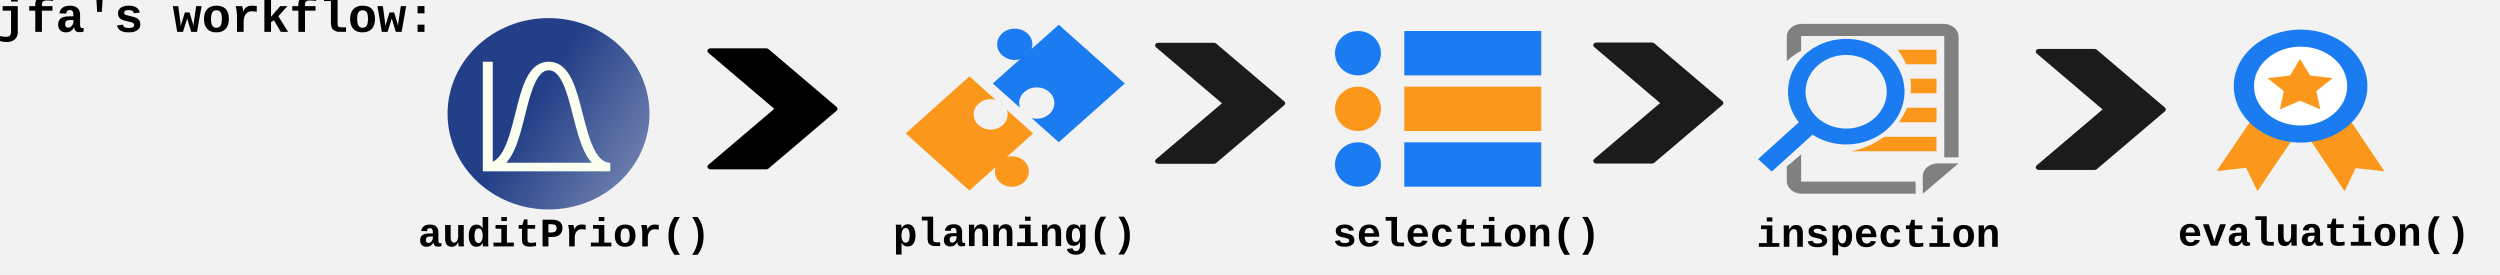
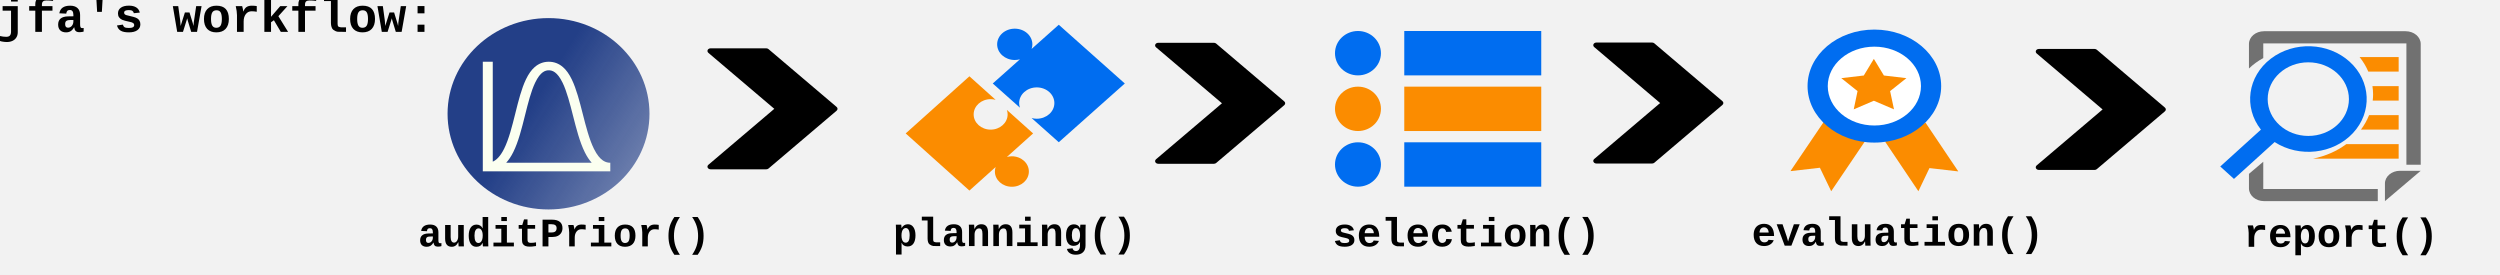
<svg xmlns="http://www.w3.org/2000/svg" xmlns:xlink="http://www.w3.org/1999/xlink" version="1.1" id="Layer_1" x="0px" y="0px" width="821.156" height="90.19" viewBox="0 0 821.156 90.19" enable-background="new 0 0 74 56" xml:space="preserve">
  <defs id="defs2711">
    <pattern y="0" x="0" height="6" width="6" patternUnits="userSpaceOnUse" id="EMFhbasepattern" />
    <pattern id="EMFhbasepattern-6" patternUnits="userSpaceOnUse" width="6" height="6" x="0" y="0" />
    <linearGradient xlink:href="#linearGradient1452" id="linearGradient1454" x1="97.686" y1="125.712" x2="185.462" y2="180.855" gradientUnits="userSpaceOnUse" gradientTransform="matrix(1.014356,0,0,1.227759,-216.7105,-123.142)" />
    <linearGradient id="linearGradient1452">
      <stop style="stop-color:#233f87;stop-opacity:1;" offset="0" id="stop1448" />
      <stop style="stop-color:#233f87;stop-opacity:0;" offset="1" id="stop1450" />
    </linearGradient>
  </defs>
  <g transform="matrix(1.088375,0,0,0.9087242,301.7076,8.902941)" style="fill:none;fill-rule:evenodd;stroke:none;stroke-width:1" id="Page-1">
    <g style="fill-rule:nonzero" id="029---Peice-of-the-puzzle" transform="translate(0,-1)">
+       <rect style="fill:#ffffff;fill-opacity:0.109;stroke:#380000;stroke-width:0;stroke-linecap:round;stroke-linejoin:bevel;stroke-miterlimit:10;stroke-dasharray:none;stroke-opacity:1;paint-order:normal" id="rect1120" width="754.478" height="99.249" x="-277.209" y="-8.797" />
      <path style="fill:#fb8c00;fill-opacity:1;stroke:none;stroke-width:1.134;stroke-miterlimit:4;stroke-dasharray:none;stroke-opacity:1" d="m 23.265,51.579 c -0.146,0.512 -0.225,1.057 -0.225,1.622 0,3.041 2.295,5.507 5.127,5.507 2.832,0 5.127,-2.466 5.127,-5.507 0,-3.041 -2.296,-5.507 -5.127,-5.507 -0.525,0 -1.031,0.084 -1.508,0.242 l 7.917,-8.502 -7.917,-8.502 c 0.148,0.512 0.226,1.055 0.226,1.619 0,3.041 -2.296,5.507 -5.127,5.507 -2.832,0 -5.127,-2.466 -5.127,-5.507 0,-3.041 2.295,-5.507 5.127,-5.507 0.525,0 1.033,0.085 1.511,0.244 l -0.001,0.002 L 15.349,18.784 -3.879,39.434 15.349,60.084 Z m 0,0" id="path2685" />
      <path style="fill:#006df0;fill-opacity:1;stroke:none;stroke-width:1.17;stroke-miterlimit:4;stroke-dasharray:none;stroke-opacity:1" d="m 34.116,8.893 c 0.152,-0.527 0.234,-1.087 0.234,-1.668 0,-3.127 -2.379,-5.662 -5.314,-5.662 -2.935,0 -5.314,2.535 -5.314,5.662 0,3.127 2.379,5.662 5.314,5.662 0.543,0 1.068,-0.086 1.562,-0.249 l -8.205,8.741 8.205,8.741 c -0.153,-0.526 -0.234,-1.085 -0.234,-1.664 0,-3.127 2.379,-5.662 5.314,-5.662 2.935,0 5.314,2.535 5.314,5.662 0,3.127 -2.379,5.662 -5.314,5.662 -0.545,0 -1.071,-0.088 -1.567,-0.25 l 0.001,-0.002 8.208,8.745 L 62.25,21.38 42.321,0.148 Z m 0,0" id="path2687" />
      <path style="stroke:none;stroke-width:0.121" d="m 28.159,30.93 c -0.245,0 -0.489,-0.096 -0.676,-0.286 L 13.15,15.993 c -0.374,-0.382 -0.374,-0.999 0,-1.381 L 27.484,-0.038 c 0.373,-0.382 0.978,-0.382 1.351,0 L 43.169,14.612 c 0.374,0.382 0.374,0.999 0,1.381 l -5.903,6.034 c -0.311,0.318 -0.795,0.378 -1.171,0.145 -0.377,-0.233 -0.548,-0.699 -0.418,-1.127 0.084,-0.273 0.127,-0.562 0.127,-0.858 0,-1.615 -1.286,-2.93 -2.867,-2.93 -1.581,0 -2.867,1.315 -2.867,2.93 0,1.615 1.286,2.93 2.867,2.93 0.287,0 0.571,-0.043 0.843,-0.129 0.421,-0.132 0.873,0.045 1.099,0.43 0.226,0.385 0.168,0.877 -0.142,1.195 l -5.902,6.032 c -0.186,0.19 -0.431,0.286 -0.675,0.286 z M 15.176,15.302 28.159,28.572 31.738,24.914 c -2.055,-0.545 -3.578,-2.458 -3.578,-4.728 0,-2.693 2.143,-4.883 4.778,-4.883 2.221,0 4.093,1.557 4.626,3.659 L 41.142,15.302 28.159,2.033 Z m 0,0" id="path2691" />
      <path style="stroke:none;stroke-width:0.121" d="m 13.825,60.23 c -0.254,0 -0.497,-0.103 -0.676,-0.286 L -1.184,45.294 c -0.374,-0.382 -0.374,-0.999 0,-1.381 L 13.15,29.262 c 0.373,-0.382 0.978,-0.382 1.351,0 l 5.904,6.034 c 0.311,0.317 0.37,0.812 0.141,1.196 -0.227,0.384 -0.681,0.561 -1.102,0.427 -0.269,-0.087 -0.552,-0.13 -0.841,-0.13 -1.581,0 -2.867,1.315 -2.867,2.93 0,1.615 1.286,2.93 2.867,2.93 1.58,0 2.867,-1.315 2.867,-2.93 0,-0.294 -0.042,-0.584 -0.126,-0.861 -0.129,-0.429 0.045,-0.893 0.42,-1.125 0.376,-0.23 0.857,-0.171 1.169,0.147 l 5.902,6.032 c 0.374,0.382 0.374,0.999 0,1.381 l -4.254,4.348 c 2.055,0.545 3.579,2.458 3.579,4.728 0,2.693 -2.144,4.883 -4.778,4.883 -2.221,0 -4.093,-1.557 -4.626,-3.659 l -4.254,4.349 c -0.179,0.184 -0.421,0.286 -0.675,0.286 z M 0.842,44.603 13.825,57.872 19.053,52.53 c 0.312,-0.318 0.791,-0.378 1.169,-0.147 0.377,0.233 0.548,0.696 0.419,1.125 -0.083,0.277 -0.126,0.568 -0.126,0.862 0,1.615 1.286,2.93 2.867,2.93 1.58,0 2.867,-1.315 2.867,-2.93 0,-1.615 -1.286,-2.93 -2.867,-2.93 -0.288,0 -0.572,0.043 -0.843,0.129 -0.421,0.13 -0.874,-0.046 -1.099,-0.43 -0.226,-0.385 -0.168,-0.877 0.142,-1.194 l 5.226,-5.342 -3.579,-3.658 c -0.534,2.102 -2.405,3.658 -4.626,3.658 -2.635,0 -4.778,-2.191 -4.778,-4.883 0,-2.27 1.523,-4.183 3.579,-4.728 l -3.579,-3.658 z m 0,0" id="path2693" />
      <path style="stroke:none;stroke-width:0.121" d="m 42.493,60.23 c -0.245,0 -0.489,-0.096 -0.676,-0.286 l -5.904,-6.034 c -0.311,-0.317 -0.37,-0.811 -0.141,-1.196 0.226,-0.384 0.679,-0.562 1.102,-0.427 0.269,0.087 0.552,0.13 0.841,0.13 1.58,0 2.867,-1.315 2.867,-2.93 0,-1.615 -1.286,-2.93 -2.867,-2.93 -1.581,0 -2.867,1.315 -2.867,2.93 0,0.294 0.042,0.584 0.126,0.861 0.129,0.429 -0.045,0.893 -0.42,1.125 -0.375,0.229 -0.857,0.172 -1.169,-0.147 L 27.484,45.294 c -0.374,-0.382 -0.374,-0.999 0,-1.381 l 4.254,-4.348 c -2.055,-0.545 -3.578,-2.458 -3.578,-4.728 0,-2.693 2.143,-4.883 4.778,-4.883 2.221,0 4.093,1.557 4.626,3.659 l 4.254,-4.349 c 0.358,-0.366 0.992,-0.366 1.351,0 l 14.334,14.65 c 0.374,0.382 0.374,0.999 0,1.381 l -14.334,14.65 c -0.186,0.19 -0.431,0.286 -0.675,0.286 z m -3.58,-6.016 3.58,3.658 12.983,-13.269 -12.983,-13.269 -5.228,5.342 c -0.311,0.318 -0.79,0.379 -1.169,0.147 -0.377,-0.233 -0.548,-0.696 -0.419,-1.125 0.083,-0.277 0.126,-0.567 0.126,-0.862 0,-1.615 -1.286,-2.93 -2.867,-2.93 -1.581,0 -2.867,1.315 -2.867,2.93 0,1.615 1.286,2.93 2.867,2.93 0.287,0 0.571,-0.043 0.843,-0.129 0.421,-0.133 0.873,0.045 1.099,0.43 0.226,0.385 0.168,0.877 -0.142,1.195 l -5.226,5.341 3.579,3.658 c 0.534,-2.102 2.405,-3.658 4.626,-3.658 2.634,0 4.778,2.191 4.778,4.883 0,2.27 -1.523,4.183 -3.58,4.728 z m 0,0" id="path2695" />
      <g transform="matrix(0.332646,0,0,0.3847862,118.9832,-0.2871694)" id="layer1">
        <rect ry="20.846" y="111.551" x="20.124" height="41.692" width="41.692" id="rect4518-0" style="fill:#006df0;fill-opacity:1;stroke:#f9883c;stroke-width:0;stroke-linecap:butt;stroke-linejoin:round;stroke-miterlimit:10;stroke-dasharray:none;stroke-opacity:1;paint-order:normal" />
        <rect y="111.551" x="82.983" height="41.692" width="124.274" id="rect4518-0-9" style="fill:#006df0;fill-opacity:1;stroke:#f9883c;stroke-width:0;stroke-linecap:butt;stroke-linejoin:round;stroke-miterlimit:10;stroke-dasharray:none;stroke-opacity:1;paint-order:normal" />
        <rect ry="20.846" y="59.276" x="20.124" height="41.692" width="41.692" id="rect4518-0-0" style="fill:#fb8c00;fill-opacity:1;stroke:#f9883c;stroke-width:0;stroke-linecap:butt;stroke-linejoin:round;stroke-miterlimit:10;stroke-dasharray:none;stroke-opacity:1;paint-order:normal" />
        <rect ry="20.846" y="7.001" x="20.124" height="41.692" width="41.692" id="rect4518-0-98" style="fill:#006df0;fill-opacity:1;stroke:#f9883c;stroke-width:0;stroke-linecap:butt;stroke-linejoin:round;stroke-miterlimit:10;stroke-dasharray:none;stroke-opacity:1;paint-order:normal" />
        <rect y="59.276" x="82.983" height="41.692" width="124.274" id="rect4518-0-9-6" style="fill:#fb8c00;fill-opacity:1;stroke:#f9883c;stroke-width:0;stroke-linecap:butt;stroke-linejoin:round;stroke-miterlimit:10;stroke-dasharray:none;stroke-opacity:1;paint-order:normal" />
        <rect y="7.001" x="82.983" height="41.692" width="124.274" id="rect4518-0-9-4" style="fill:#006df0;fill-opacity:1;stroke:#f9883c;stroke-width:0;stroke-linecap:butt;stroke-linejoin:round;stroke-miterlimit:10;stroke-dasharray:none;stroke-opacity:1;paint-order:normal" />
      </g>
-       <g id="g877" transform="matrix(0.918801,0,0,1.100444,383.0974,0.4270893)">
+       <g id="g877" transform="matrix(0.918801,0,0,1.100444,254.4654,0.4270893)">
        <path style="fill:#fb8c00;fill-opacity:1;fill-rule:nonzero;stroke:none;stroke-width:0.124" d="M 19.106,46.718 9.43,47.826 20.425,31.58 34.006,37.886 22.817,54.425 Z" id="path819" />
        <path style="fill:#fb8c00;fill-opacity:1;fill-rule:nonzero;stroke:none;stroke-width:0.122" d="M 55.09,46.828 64.564,47.919 53.798,31.904 40.5,38.121 51.455,54.425 Z" id="path821" />
        <path style="fill:#006df0;fill-opacity:1;fill-rule:nonzero;stroke:none;stroke-width:0.117" d="m 58.94,19.893 c 0,10.247 -9.829,18.561 -21.944,18.561 -12.125,0 -21.944,-8.314 -21.944,-18.561 0,-10.247 9.818,-18.561 21.944,-18.561 12.115,0 21.944,8.314 21.944,18.561 z" id="path817" />
        <path style="fill:#ffffff;fill-opacity:1;fill-rule:nonzero;stroke:none;stroke-width:0.117" d="m 52.306,19.893 c 0,7.148 -6.859,12.949 -15.309,12.949 -8.461,0 -15.309,-5.801 -15.309,-12.949 0,-7.148 6.848,-12.949 15.309,-12.949 8.451,0 15.309,5.801 15.309,12.949 z" id="path823" />
        <path style="fill:#fb8c00;fill-opacity:1;fill-rule:nonzero;stroke:none;stroke-width:0.137" d="m 47.523,17.288 -5.354,4.253 1.275,5.994 -6.617,-2.829 -6.605,2.829 1.251,-5.994 -5.342,-4.253 7.394,-0.87 3.302,-5.459 3.302,5.459 z" id="path825" />
      </g>
-       <g id="g896" transform="matrix(0.918801,0,0,1.100444,252.3338,-0.2781726)">
+       <g id="g896" transform="matrix(0.918801,0,0,1.100444,391.8071,2.382338)">
        <path style="fill:#717171;fill-opacity:1;stroke-width:0.756;stroke-miterlimit:4;stroke-dasharray:none" id="path829" d="m 60.157,45.936 h 6.817 l -11.754,9.965 v -5.78 a 4.937,4.185 0 0 1 4.937,-4.185 z M 62.037,0.099 H 15.493 A 4.937,4.185 0 0 0 10.556,4.284 v 8.059 a 21.584,18.299 0 0 1 4.701,-3.426 V 4.085 h 47.015 v 39.859 h 4.701 V 4.284 A 4.937,4.185 0 0 0 62.037,0.099 Z M 15.258,42.963 l -4.701,3.986 v 4.767 a 4.937,4.185 0 0 0 4.937,4.185 h 37.377 v -3.986 h -37.612 z" />
        <path style="fill:#fb8c00;fill-opacity:1;stroke-width:0.081" id="path831" d="M 59.729,13.357 V 8.592 H 46.904 a 25.476,21.683 0 0 1 2.85,4.766 z m -8.522,9.531 h 8.522 v -4.766 h -8.614 a 25.577,21.769 0 0 1 0.216,2.681 c 0,0.703 -0.048,1.399 -0.123,2.085 z m 8.522,9.531 v -4.766 h -9.717 a 25.418,21.633 0 0 1 -2.668,4.766 z m 0,9.531 V 37.185 H 42.528 a 25.476,21.683 0 0 1 -10.918,4.766 z" />
        <path style="fill:#006df0;fill-opacity:1;stroke:none;stroke-width:0.08;stroke-opacity:1" id="path833" d="M 14.487,32.422 1.128,44.525 5.63,48.605 18.989,36.501 A 19.143,17.344 0 1 0 14.487,32.422 Z m 2.22,-10.019 a 13.343,12.089 0 1 1 13.34,12.087 13.359,12.104 0 0 1 -13.34,-12.087 z" />
      </g>
      <g id="g992" transform="matrix(0.08763458,0,0,0.08912392,69.51932,6.669495)" style="fill:#000000;fill-opacity:1">
        <path id="path937" d="M 466.219,237.781 231.552,3.115 C 229.548,1.115 226.831,-0.005 224,0 H 32 c -5.891,-0.011 -10.675,4.757 -10.686,10.648 -0.005,2.84 1.123,5.565 3.134,7.571 L 251.584,245.334 24.448,472.448 c -4.171,4.16 -4.179,10.914 -0.019,15.085 2.006,2.011 4.731,3.139 7.571,3.134 h 192 c 2.831,0.005 5.548,-1.115 7.552,-3.115 L 466.219,252.885 c 4.171,-4.16 4.179,-10.914 0.019,-15.085 -0.007,-0.006 -0.013,-0.012 -0.019,-0.019 z" style="fill:#000000;fill-opacity:1" />
        <g id="g939" style="fill:#000000;fill-opacity:1">
</g>
        <g id="g941" style="fill:#000000;fill-opacity:1">
</g>
        <g id="g943" style="fill:#000000;fill-opacity:1">
</g>
        <g id="g945" style="fill:#000000;fill-opacity:1">
</g>
        <g id="g947" style="fill:#000000;fill-opacity:1">
</g>
        <g id="g949" style="fill:#000000;fill-opacity:1">
</g>
        <g id="g951" style="fill:#000000;fill-opacity:1">
</g>
        <g id="g953" style="fill:#000000;fill-opacity:1">
</g>
        <g id="g955" style="fill:#000000;fill-opacity:1">
</g>
        <g id="g957" style="fill:#000000;fill-opacity:1">
</g>
        <g id="g959" style="fill:#000000;fill-opacity:1">
</g>
        <g id="g961" style="fill:#000000;fill-opacity:1">
</g>
        <g id="g963" style="fill:#000000;fill-opacity:1">
</g>
        <g id="g965" style="fill:#000000;fill-opacity:1">
</g>
        <g id="g967" style="fill:#000000;fill-opacity:1">
</g>
      </g>
      <g id="g992-7" transform="matrix(0.08763458,0,0,0.08912391,201.754,6.579406)" style="fill:#000000;fill-opacity:1;fill-rule:nonzero;stroke:none;stroke-width:1">
        <path id="path937-7" d="M 466.219,237.781 231.552,3.115 C 229.548,1.115 226.831,-0.005 224,0 H 32 c -5.891,-0.011 -10.675,4.757 -10.686,10.648 -0.005,2.84 1.123,5.565 3.134,7.571 L 251.584,245.334 24.448,472.448 c -4.171,4.16 -4.179,10.914 -0.019,15.085 2.006,2.011 4.731,3.139 7.571,3.134 h 192 c 2.831,0.005 5.548,-1.115 7.552,-3.115 L 466.219,252.885 c 4.171,-4.16 4.179,-10.914 0.019,-15.085 -0.007,-0.006 -0.013,-0.012 -0.019,-0.019 z" style="fill:#000000;fill-opacity:1" />
        <g id="g939-2" style="fill:#000000;fill-opacity:1" />
        <g id="g941-0" style="fill:#000000;fill-opacity:1" />
        <g id="g943-7" style="fill:#000000;fill-opacity:1" />
        <g id="g945-8" style="fill:#000000;fill-opacity:1" />
        <g id="g947-5" style="fill:#000000;fill-opacity:1" />
        <g id="g949-4" style="fill:#000000;fill-opacity:1" />
        <g id="g951-8" style="fill:#000000;fill-opacity:1" />
        <g id="g953-4" style="fill:#000000;fill-opacity:1" />
        <g id="g955-7" style="fill:#000000;fill-opacity:1" />
        <g id="g957-7" style="fill:#000000;fill-opacity:1" />
        <g id="g959-4" style="fill:#000000;fill-opacity:1" />
        <g id="g961-0" style="fill:#000000;fill-opacity:1" />
        <g id="g963-4" style="fill:#000000;fill-opacity:1" />
        <g id="g965-0" style="fill:#000000;fill-opacity:1" />
        <g id="g967-9" style="fill:#000000;fill-opacity:1" />
      </g>
      <g id="g992-7-2" transform="matrix(0.08763458,0,0,0.08912391,335.2905,8.89701)" style="fill:#000000;fill-opacity:1;fill-rule:nonzero;stroke:none;stroke-width:1">
        <path id="path937-7-5" d="M 466.219,237.781 231.552,3.115 C 229.548,1.115 226.831,-0.005 224,0 H 32 c -5.891,-0.011 -10.675,4.757 -10.686,10.648 -0.005,2.84 1.123,5.565 3.134,7.571 L 251.584,245.334 24.448,472.448 c -4.171,4.16 -4.179,10.914 -0.019,15.085 2.006,2.011 4.731,3.139 7.571,3.134 h 192 c 2.831,0.005 5.548,-1.115 7.552,-3.115 L 466.219,252.885 c 4.171,-4.16 4.179,-10.914 0.019,-15.085 -0.007,-0.006 -0.013,-0.012 -0.019,-0.019 z" style="fill:#000000;fill-opacity:1" />
        <g id="g939-2-2" style="fill:#000000;fill-opacity:1" />
        <g id="g941-0-8" style="fill:#000000;fill-opacity:1" />
        <g id="g943-7-8" style="fill:#000000;fill-opacity:1" />
        <g id="g945-8-4" style="fill:#000000;fill-opacity:1" />
        <g id="g947-5-0" style="fill:#000000;fill-opacity:1" />
        <g id="g949-4-3" style="fill:#000000;fill-opacity:1" />
        <g id="g951-8-5" style="fill:#000000;fill-opacity:1" />
        <g id="g953-4-6" style="fill:#000000;fill-opacity:1" />
        <g id="g955-7-6" style="fill:#000000;fill-opacity:1" />
        <g id="g957-7-6" style="fill:#000000;fill-opacity:1" />
        <g id="g959-4-9" style="fill:#000000;fill-opacity:1" />
        <g id="g961-0-6" style="fill:#000000;fill-opacity:1" />
        <g id="g963-4-4" style="fill:#000000;fill-opacity:1" />
        <g id="g965-0-5" style="fill:#000000;fill-opacity:1" />
        <g id="g967-9-9" style="fill:#000000;fill-opacity:1" />
      </g>
-       <rect style="fill:#ffffff;fill-opacity:0.109;stroke:#380000;stroke-width:0;stroke-linecap:round;stroke-linejoin:bevel;stroke-miterlimit:10;stroke-dasharray:none;stroke-opacity:1;paint-order:normal" id="rect1120" width="754.478" height="99.249" x="-277.209" y="-8.797" />
      <text xml:space="preserve" style="font-style:normal;font-weight:normal;font-size:40.221px;line-height:1.25;font-family:sans-serif;letter-spacing:0px;word-spacing:0px;fill:#000000;fill-opacity:1;stroke:none;stroke-width:1.006" x="-304.309" y="2.495" id="text1124" transform="scale(0.9137487,1.094393)">
        <tspan id="tspan1122" x="-304.309" y="2.495" style="font-style:normal;font-variant:normal;font-weight:bold;font-stretch:normal;font-size:16.088px;font-family:'Courier New';-inkscape-font-specification:'Courier New Bold';stroke-width:1.006">jfa's workflow:</tspan>
      </text>
      <text xml:space="preserve" style="font-style:normal;font-weight:normal;font-size:40.221px;line-height:1.25;font-family:sans-serif;letter-spacing:0px;word-spacing:0px;fill:#000000;fill-opacity:1;stroke:none;stroke-width:1.006" x="-8.419" y="73.242" id="text1128" transform="scale(0.9137487,1.094393)">
        <tspan id="tspan1126" x="-8.419" y="73.242" style="font-style:normal;font-variant:normal;font-weight:bold;font-stretch:normal;font-size:13.407px;font-family:'Courier New';-inkscape-font-specification:'Courier New Bold';stroke-width:1.006">planning()</tspan>
      </text>
      <text xml:space="preserve" style="font-style:normal;font-weight:normal;font-size:40.221px;line-height:1.25;font-family:sans-serif;letter-spacing:0px;word-spacing:0px;fill:#000000;fill-opacity:1;fill-rule:nonzero;stroke:none;stroke-width:1.006" x="136.719" y="73.331" id="text1128-1" transform="scale(0.9137487,1.094393)">
        <tspan id="tspan1126-3" x="136.719" y="73.331" style="font-style:normal;font-variant:normal;font-weight:bold;font-stretch:normal;font-size:13.407px;font-family:'Courier New';-inkscape-font-specification:'Courier New Bold';stroke-width:1.006">selection()</tspan>
      </text>
-       <text xml:space="preserve" style="font-style:normal;font-weight:normal;font-size:40.221px;line-height:1.25;font-family:sans-serif;letter-spacing:0px;word-spacing:0px;fill:#000000;fill-opacity:1;fill-rule:nonzero;stroke:none;stroke-width:1.006" x="415.941" y="73.104" id="text1128-1-1" transform="scale(0.9137487,1.094393)">
-         <tspan id="tspan1126-3-7" x="415.941" y="73.104" style="font-style:normal;font-variant:normal;font-weight:bold;font-stretch:normal;font-size:13.407px;font-family:'Courier New';-inkscape-font-specification:'Courier New Bold';stroke-width:1.006">evaluation()</tspan>
+       <text xml:space="preserve" style="font-style:normal;font-weight:normal;font-size:40.221px;line-height:1.25;font-family:sans-serif;letter-spacing:0px;word-spacing:0px;fill:#000000;fill-opacity:1;fill-rule:nonzero;stroke:none;stroke-width:1.006" x="275.168" y="73.104" id="text1128-1-1" transform="scale(0.9137487,1.094393)">
+         <tspan id="tspan1126-3-7" x="275.168" y="73.104" style="font-style:normal;font-variant:normal;font-weight:bold;font-stretch:normal;font-size:13.407px;font-family:'Courier New';-inkscape-font-specification:'Courier New Bold';stroke-width:1.006">evaluation()</tspan>
      </text>
      <text xml:space="preserve" style="font-style:normal;font-weight:normal;font-size:40.221px;line-height:1.25;font-family:sans-serif;letter-spacing:0px;word-spacing:0px;fill:#000000;fill-opacity:1;stroke:none;stroke-width:1.006" x="393.296" y="99.268" id="text1172" transform="scale(0.9137487,1.094393)">
        <tspan id="tspan1170" x="393.296" y="135.963" style="stroke-width:1.006" />
      </text>
-       <text xml:space="preserve" style="font-style:normal;font-weight:normal;font-size:40.221px;line-height:1.25;font-family:sans-serif;letter-spacing:0px;word-spacing:0px;fill:#000000;fill-opacity:1;fill-rule:nonzero;stroke:none;stroke-width:1.006" x="276.786" y="73.481" id="text1128-1-1-2" transform="scale(0.9137487,1.094393)">
-         <tspan id="tspan1126-3-7-0" x="276.786" y="73.481" style="font-style:normal;font-variant:normal;font-weight:bold;font-stretch:normal;font-size:13.407px;font-family:'Courier New';-inkscape-font-specification:'Courier New Bold';stroke-width:1.006">inspection</tspan>
+       <text xml:space="preserve" style="font-style:normal;font-weight:normal;font-size:40.221px;line-height:1.25;font-family:sans-serif;letter-spacing:0px;word-spacing:0px;fill:#000000;fill-opacity:1;fill-rule:nonzero;stroke:none;stroke-width:1.006" x="437.67" y="73.481" id="text1128-1-1-2" transform="scale(0.9137487,1.094393)">
+         <tspan id="tspan1126-3-7-0" x="437.67" y="73.481" style="font-style:normal;font-variant:normal;font-weight:bold;font-stretch:normal;font-size:13.407px;font-family:'Courier New';-inkscape-font-specification:'Courier New Bold';stroke-width:1.006">report()</tspan>
      </text>
      <path style="opacity:1;fill:url(#linearGradient1454);fill-opacity:1;stroke-width:0.127" d="m -81.2,32.327 c 0,19.1 -13.642,34.583 -30.47,34.583 -16.828,0 -30.47,-15.483 -30.47,-34.583 0,-19.1 13.642,-34.583 30.47,-34.583 16.828,0 30.47,15.483 30.47,34.583 z m 0,0" id="path948-0" />
      <path style="fill:#fbfff0;fill-opacity:1;stroke-width:0.076" d="m -97.952,45.031 c -1.421,-3.418 -2.42,-8.116 -3.386,-12.659 -0.941,-4.425 -1.915,-9.002 -3.296,-12.424 -0.79,-1.957 -1.658,-3.416 -2.653,-4.462 -1.242,-1.304 -2.689,-1.966 -4.302,-1.966 -1.604,0 -3.042,0.655 -4.272,1.947 -0.986,1.036 -1.842,2.481 -2.618,4.419 -1.355,3.386 -2.259,7.722 -3.215,12.313 -0.954,4.577 -1.94,9.311 -3.376,12.764 -1.187,2.856 -2.385,4.124 -3.428,4.672 V 13.52 h -3.006 v 39.605 h 38.478 v -3.094 c -1.222,0 -3.063,-0.518 -4.925,-5.001 z M -118.755,32.847 c 0.927,-4.451 1.804,-8.654 3.056,-11.783 1.596,-3.988 3.11,-4.45 4.11,-4.45 1.01,0 2.543,0.469 4.179,4.52 1.278,3.167 2.223,7.606 3.136,11.899 0.996,4.684 2.027,9.527 3.559,13.214 0.638,1.535 1.325,2.784 2.082,3.784 h -25.81 c 0.781,-1.016 1.486,-2.287 2.137,-3.852 1.55,-3.728 2.568,-8.61 3.552,-13.332 z m 0,0" id="path2" />
      <g id="g992-6" transform="matrix(0.08763458,0,0,0.08912391,-65.5782,8.671247)" style="fill:#000000;fill-opacity:1;fill-rule:nonzero;stroke:none;stroke-width:1">
        <path id="path937-9" d="M 466.219,237.781 231.552,3.115 C 229.548,1.115 226.831,-0.005 224,0 H 32 c -5.891,-0.011 -10.675,4.757 -10.686,10.648 -0.005,2.84 1.123,5.565 3.134,7.571 L 251.584,245.334 24.448,472.448 c -4.171,4.16 -4.179,10.914 -0.019,15.085 2.006,2.011 4.731,3.139 7.571,3.134 h 192 c 2.831,0.005 5.548,-1.115 7.552,-3.115 L 466.219,252.885 c 4.171,-4.16 4.179,-10.914 0.019,-15.085 -0.007,-0.006 -0.013,-0.012 -0.019,-0.019 z" style="fill:#000000;fill-opacity:1" />
        <g id="g939-5" style="fill:#000000;fill-opacity:1" />
        <g id="g941-2" style="fill:#000000;fill-opacity:1" />
        <g id="g943-0" style="fill:#000000;fill-opacity:1" />
        <g id="g945-2" style="fill:#000000;fill-opacity:1" />
        <g id="g947-3" style="fill:#000000;fill-opacity:1" />
        <g id="g949-7" style="fill:#000000;fill-opacity:1" />
        <g id="g951-6" style="fill:#000000;fill-opacity:1" />
        <g id="g953-0" style="fill:#000000;fill-opacity:1" />
        <g id="g955-1" style="fill:#000000;fill-opacity:1" />
        <g id="g957-2" style="fill:#000000;fill-opacity:1" />
        <g id="g959-6" style="fill:#000000;fill-opacity:1" />
        <g id="g961-8" style="fill:#000000;fill-opacity:1" />
        <g id="g963-1" style="fill:#000000;fill-opacity:1" />
        <g id="g965-8" style="fill:#000000;fill-opacity:1" />
        <g id="g967-8" style="fill:#000000;fill-opacity:1" />
      </g>
      <text xml:space="preserve" style="font-style:normal;font-weight:normal;font-size:40.221px;line-height:1.25;font-family:sans-serif;letter-spacing:0px;word-spacing:0px;fill:#000000;fill-opacity:1;fill-rule:nonzero;stroke:none;stroke-width:1.006" x="-165.3" y="73.344" id="text1128-0" transform="scale(0.9137487,1.094393)">
        <tspan id="tspan1126-0" x="-165.3" y="73.344" style="font-style:normal;font-variant:normal;font-weight:bold;font-stretch:normal;font-size:13.407px;font-family:'Courier New';-inkscape-font-specification:'Courier New Bold';stroke-width:1.006">auditPrior()</tspan>
      </text>
    </g>
  </g>
</svg>
